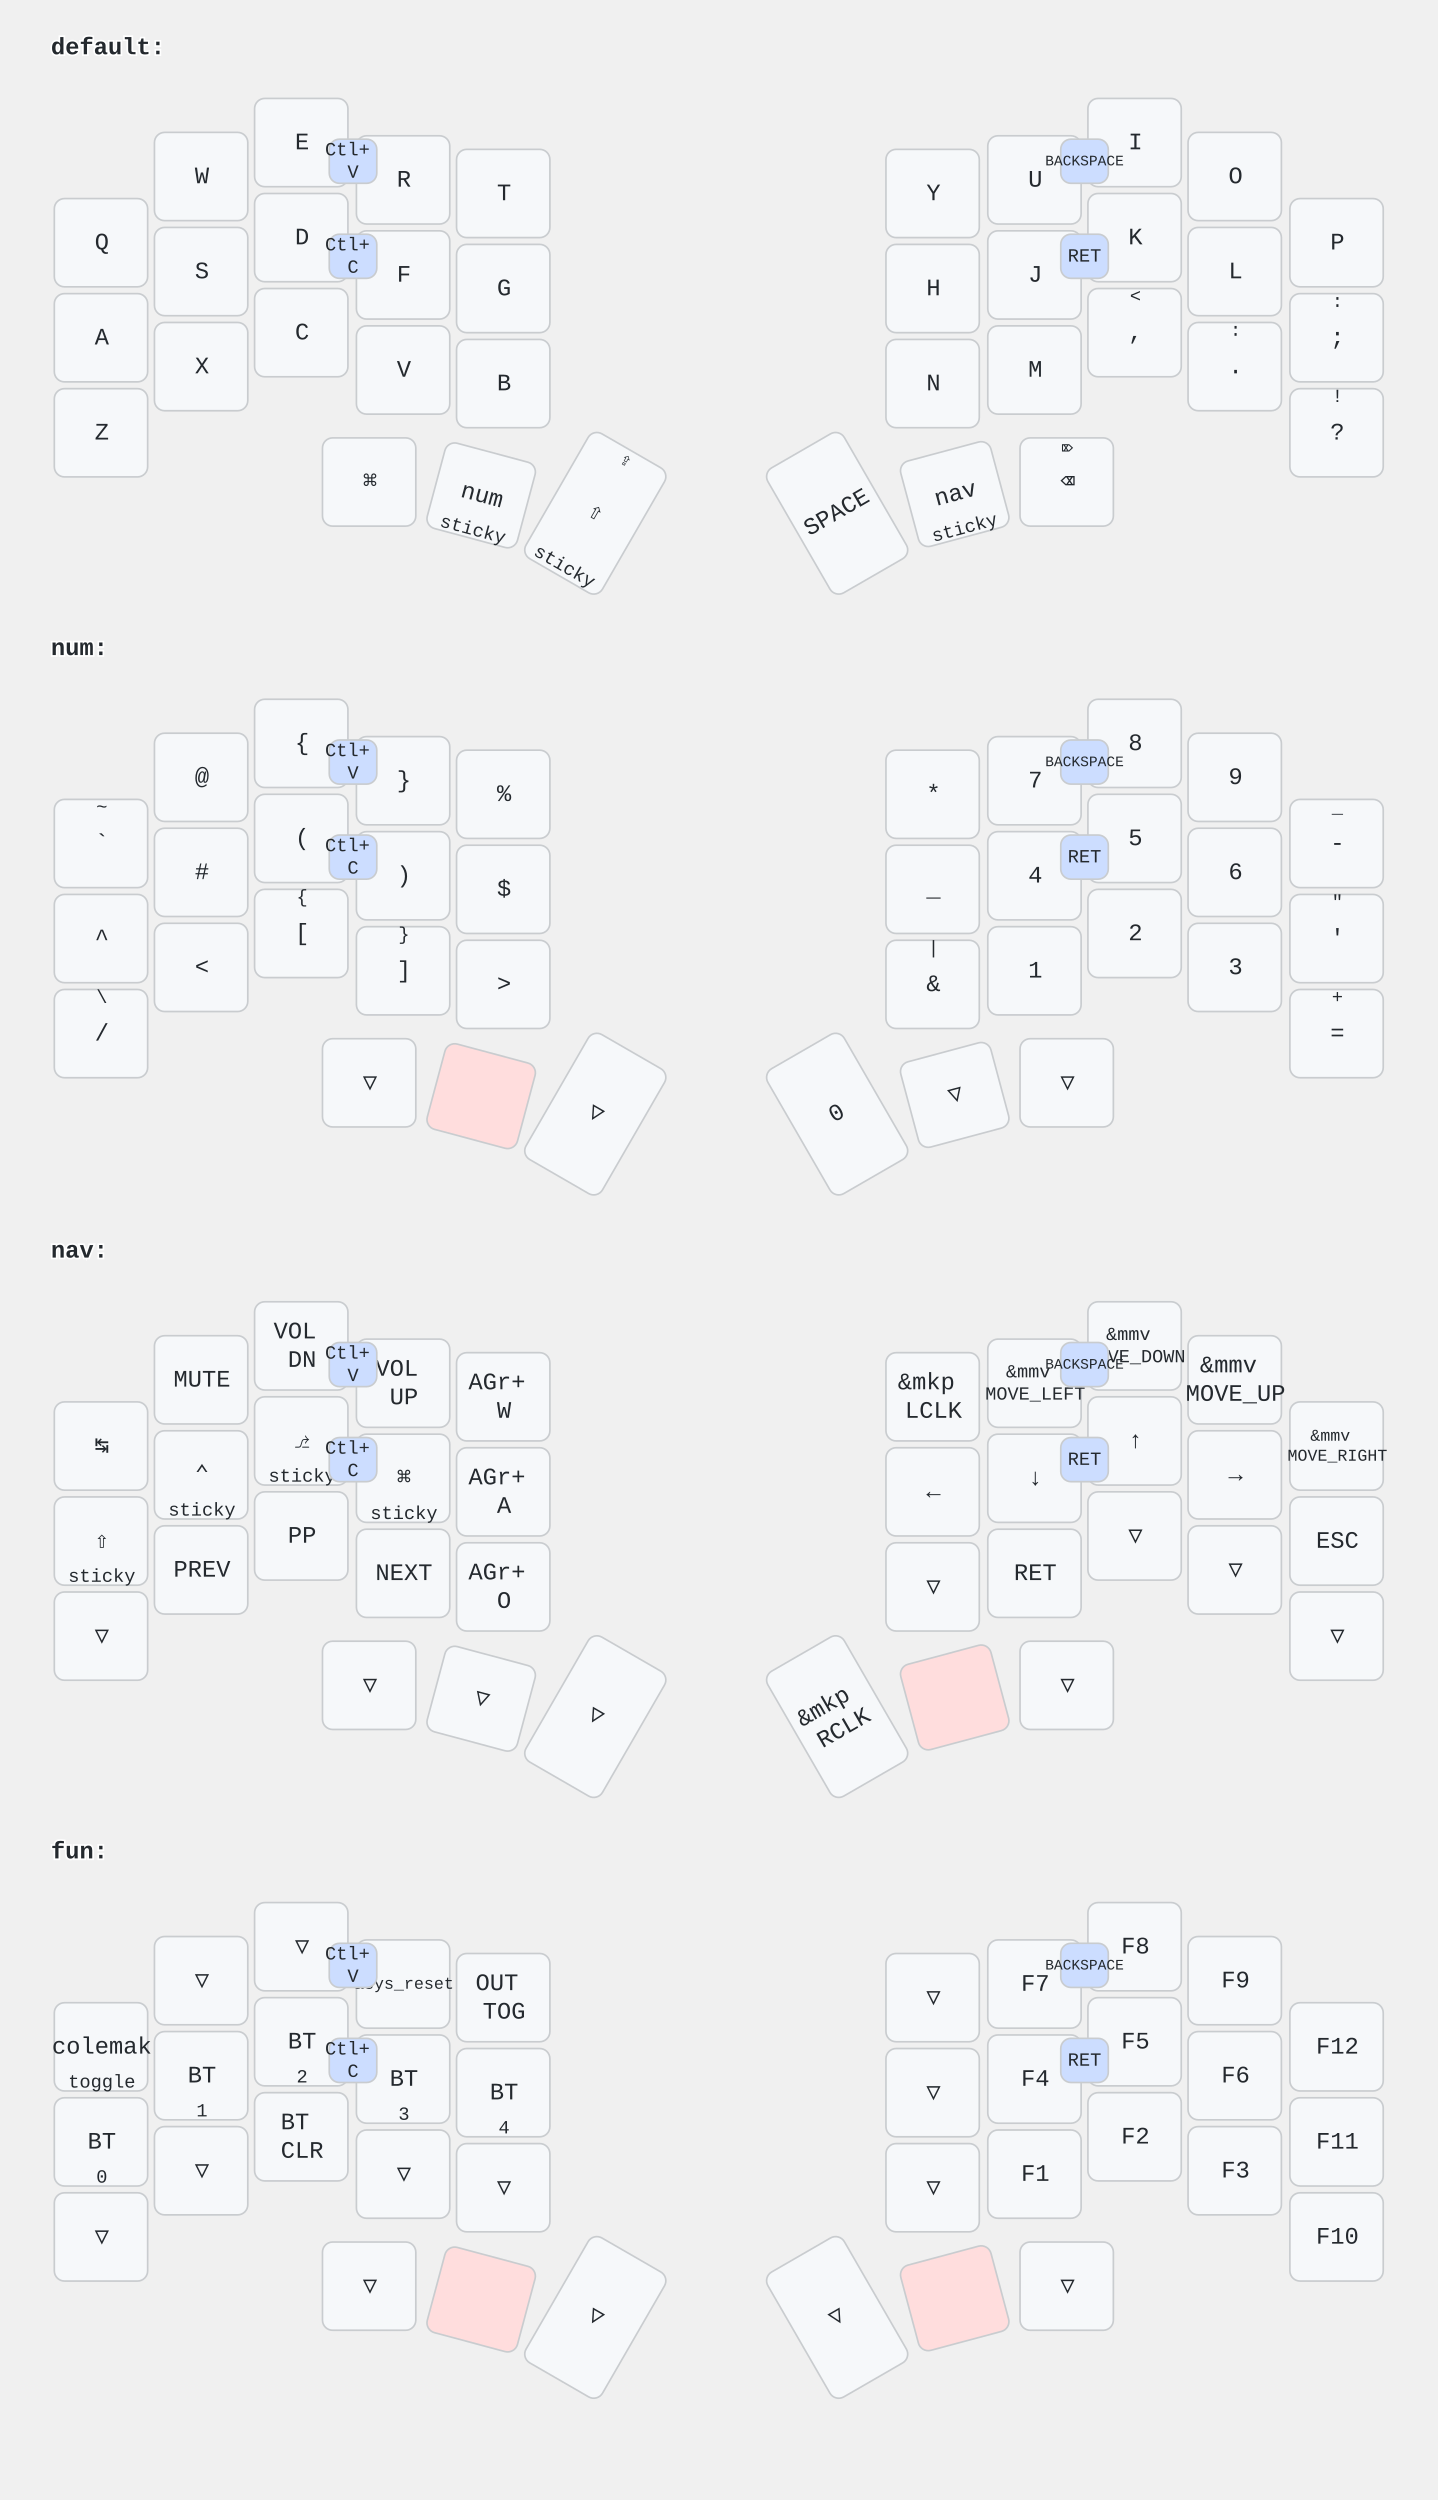
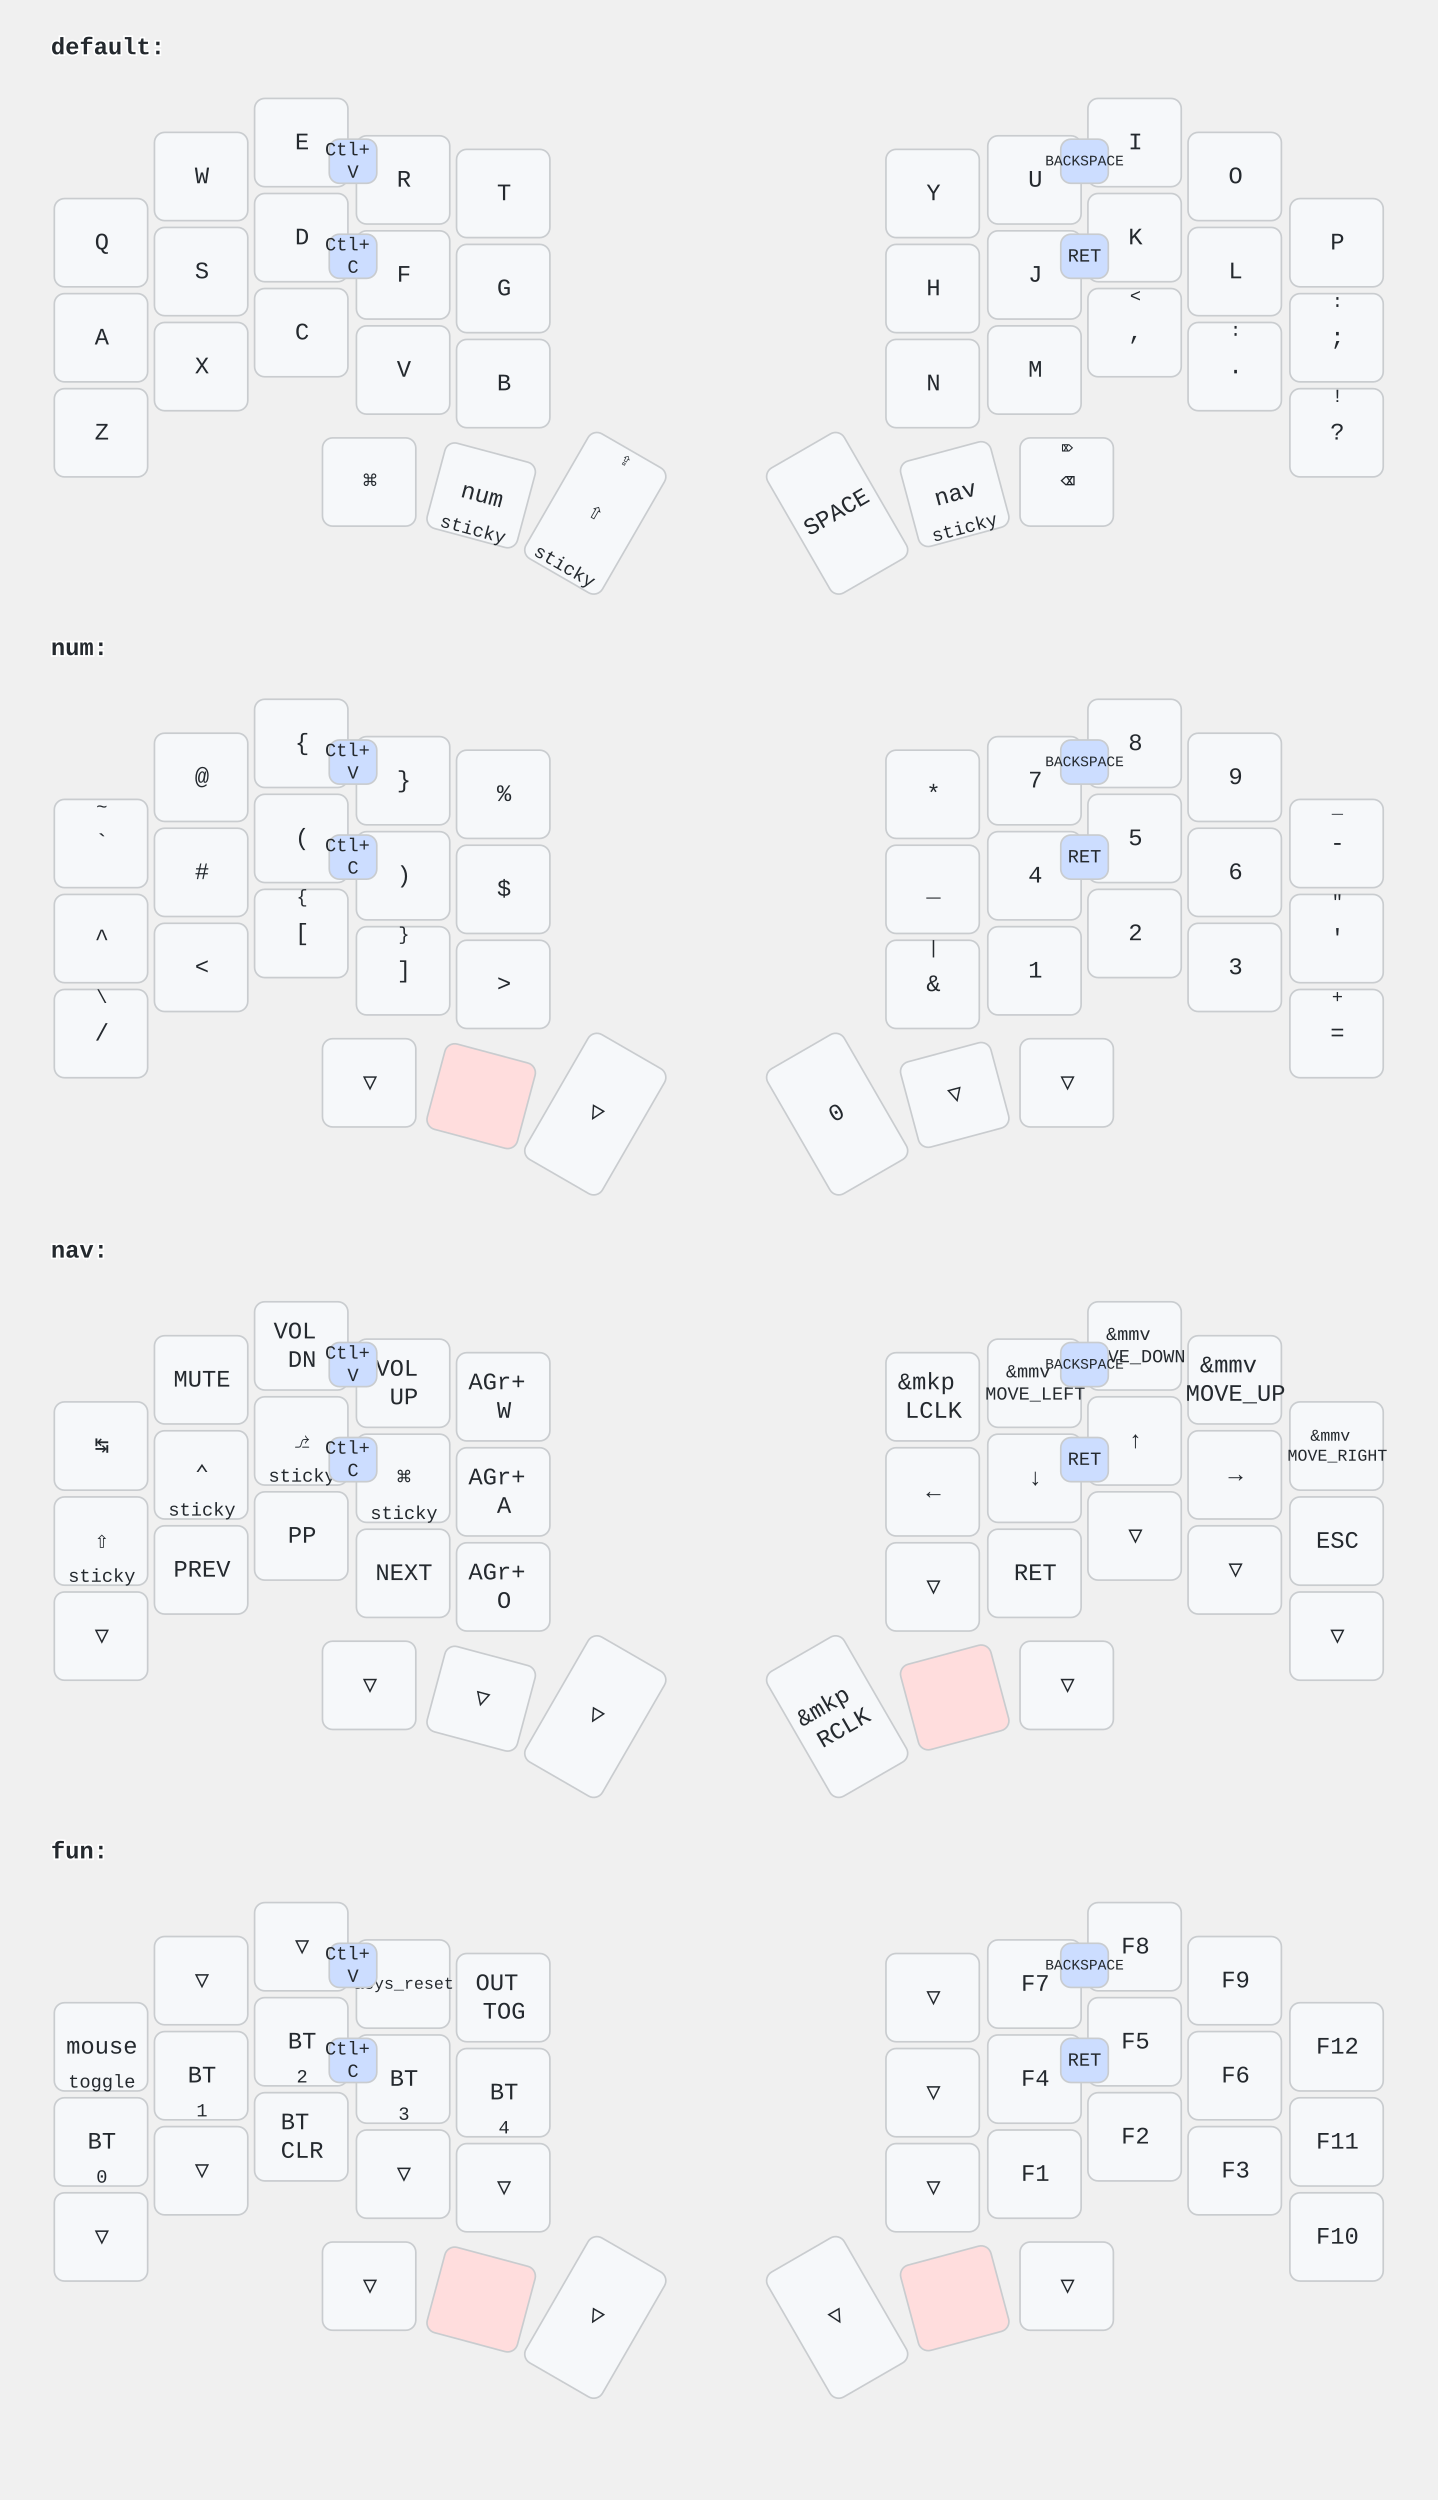
<svg xmlns="http://www.w3.org/2000/svg" width="847" height="1473" viewBox="0 0 847 1473" class="keymap">
  <style>/* font and background color specifications */
svg {
    font-family: SFMono-Regular,Consolas,Liberation Mono,Menlo,monospace;
    font-size: 14px;
    font-kerning: normal;
    text-rendering: optimizeLegibility;
    fill: #24292e;
}

/* default key styling */
rect {
    fill: #f6f8fa;
    stroke: #c9cccf;
    stroke-width: 1;
}

/* color accent for combo boxes */
rect.combo {
    fill: #cdf;
}

/* color accent for held keys */
rect.held, rect.combo.held {
    fill: #fdd;
}

/* color accent for ghost (optional) keys */
rect.ghost, rect.combo.ghost {
    fill: #ddd;
}

text {
    text-anchor: middle;
    dominant-baseline: middle;
}

/* styling for layer labels */
text.label {
    font-weight: bold;
    text-anchor: start;
    stroke: white;
    stroke-width: 2;
    paint-order: stroke;
}

/* styling for combo tap, and key hold/shifted label text */
text.combo, text.hold, text.shifted {
    font-size: 11px;
}

text.hold {
    text-anchor: middle;
    dominant-baseline: auto;
}

text.shifted {
    text-anchor: middle;
    dominant-baseline: hanging;
}

/* styling for hold/shifted label text in combo box */
text.combo.hold, text.combo.shifted {
    font-size: 8px;
}

/* styling for combo dendrons */
path {
    stroke-width: 1;
    stroke: gray;
    fill: none;
}
</style>
  <g transform="translate(30, 0)" class="layer-default">
    <text x="0" y="28" class="label" id="default">default:</text>
    <g transform="translate(0, 56)">
      <g transform="translate(30, 87)" class="key keypos-0">
        <rect rx="6" ry="6" x="-28" y="-26" width="55" height="52" class="key" />
        <text x="0" y="0" class="key tap">Q</text>
      </g>
      <g transform="translate(89, 48)" class="key keypos-1">
        <rect rx="6" ry="6" x="-28" y="-26" width="55" height="52" class="key" />
        <text x="0" y="0" class="key tap">W</text>
      </g>
      <g transform="translate(148, 28)" class="key keypos-2">
        <rect rx="6" ry="6" x="-28" y="-26" width="55" height="52" class="key" />
        <text x="0" y="0" class="key tap">E</text>
      </g>
      <g transform="translate(208, 50)" class="key keypos-3">
        <rect rx="6" ry="6" x="-28" y="-26" width="55" height="52" class="key" />
        <text x="0" y="0" class="key tap">R</text>
      </g>
      <g transform="translate(267, 58)" class="key keypos-4">
        <rect rx="6" ry="6" x="-28" y="-26" width="55" height="52" class="key" />
        <text x="0" y="0" class="key tap">T</text>
      </g>
      <g transform="translate(520, 58)" class="key keypos-5">
        <rect rx="6" ry="6" x="-28" y="-26" width="55" height="52" class="key" />
        <text x="0" y="0" class="key tap">Y</text>
      </g>
      <g transform="translate(580, 50)" class="key keypos-6">
        <rect rx="6" ry="6" x="-28" y="-26" width="55" height="52" class="key" />
        <text x="0" y="0" class="key tap">U</text>
      </g>
      <g transform="translate(639, 28)" class="key keypos-7">
        <rect rx="6" ry="6" x="-28" y="-26" width="55" height="52" class="key" />
        <text x="0" y="0" class="key tap">I</text>
      </g>
      <g transform="translate(698, 48)" class="key keypos-8">
        <rect rx="6" ry="6" x="-28" y="-26" width="55" height="52" class="key" />
        <text x="0" y="0" class="key tap">O</text>
      </g>
      <g transform="translate(758, 87)" class="key keypos-9">
        <rect rx="6" ry="6" x="-28" y="-26" width="55" height="52" class="key" />
        <text x="0" y="0" class="key tap">P</text>
      </g>
      <g transform="translate(30, 143)" class="key keypos-10">
        <rect rx="6" ry="6" x="-28" y="-26" width="55" height="52" class="key" />
        <text x="0" y="0" class="key tap">A</text>
      </g>
      <g transform="translate(89, 104)" class="key keypos-11">
        <rect rx="6" ry="6" x="-28" y="-26" width="55" height="52" class="key" />
        <text x="0" y="0" class="key tap">S</text>
      </g>
      <g transform="translate(148, 84)" class="key keypos-12">
        <rect rx="6" ry="6" x="-28" y="-26" width="55" height="52" class="key" />
        <text x="0" y="0" class="key tap">D</text>
      </g>
      <g transform="translate(208, 106)" class="key keypos-13">
        <rect rx="6" ry="6" x="-28" y="-26" width="55" height="52" class="key" />
        <text x="0" y="0" class="key tap">F</text>
      </g>
      <g transform="translate(267, 114)" class="key keypos-14">
        <rect rx="6" ry="6" x="-28" y="-26" width="55" height="52" class="key" />
        <text x="0" y="0" class="key tap">G</text>
      </g>
      <g transform="translate(520, 114)" class="key keypos-15">
        <rect rx="6" ry="6" x="-28" y="-26" width="55" height="52" class="key" />
        <text x="0" y="0" class="key tap">H</text>
      </g>
      <g transform="translate(580, 106)" class="key keypos-16">
        <rect rx="6" ry="6" x="-28" y="-26" width="55" height="52" class="key" />
        <text x="0" y="0" class="key tap">J</text>
      </g>
      <g transform="translate(639, 84)" class="key keypos-17">
        <rect rx="6" ry="6" x="-28" y="-26" width="55" height="52" class="key" />
        <text x="0" y="0" class="key tap">K</text>
      </g>
      <g transform="translate(698, 104)" class="key keypos-18">
        <rect rx="6" ry="6" x="-28" y="-26" width="55" height="52" class="key" />
        <text x="0" y="0" class="key tap">L</text>
      </g>
      <g transform="translate(758, 143)" class="key keypos-19">
        <rect rx="6" ry="6" x="-28" y="-26" width="55" height="52" class="key" />
        <text x="0" y="0" class="key tap">;</text>
        <text x="0" y="-24" class="key shifted">:</text>
      </g>
      <g transform="translate(30, 199)" class="key keypos-20">
        <rect rx="6" ry="6" x="-28" y="-26" width="55" height="52" class="key" />
        <text x="0" y="0" class="key tap">Z</text>
      </g>
      <g transform="translate(89, 160)" class="key keypos-21">
        <rect rx="6" ry="6" x="-28" y="-26" width="55" height="52" class="key" />
        <text x="0" y="0" class="key tap">X</text>
      </g>
      <g transform="translate(148, 140)" class="key keypos-22">
        <rect rx="6" ry="6" x="-28" y="-26" width="55" height="52" class="key" />
        <text x="0" y="0" class="key tap">C</text>
      </g>
      <g transform="translate(208, 162)" class="key keypos-23">
        <rect rx="6" ry="6" x="-28" y="-26" width="55" height="52" class="key" />
        <text x="0" y="0" class="key tap">V</text>
      </g>
      <g transform="translate(267, 170)" class="key keypos-24">
        <rect rx="6" ry="6" x="-28" y="-26" width="55" height="52" class="key" />
        <text x="0" y="0" class="key tap">B</text>
      </g>
      <g transform="translate(520, 170)" class="key keypos-25">
        <rect rx="6" ry="6" x="-28" y="-26" width="55" height="52" class="key" />
        <text x="0" y="0" class="key tap">N</text>
      </g>
      <g transform="translate(580, 162)" class="key keypos-26">
        <rect rx="6" ry="6" x="-28" y="-26" width="55" height="52" class="key" />
        <text x="0" y="0" class="key tap">M</text>
      </g>
      <g transform="translate(639, 140)" class="key keypos-27">
        <rect rx="6" ry="6" x="-28" y="-26" width="55" height="52" class="key" />
        <text x="0" y="0" class="key tap">,</text>
        <text x="0" y="-24" class="key shifted">&lt;</text>
      </g>
      <g transform="translate(698, 160)" class="key keypos-28">
        <rect rx="6" ry="6" x="-28" y="-26" width="55" height="52" class="key" />
        <text x="0" y="0" class="key tap">.</text>
        <text x="0" y="-24" class="key shifted">:</text>
      </g>
      <g transform="translate(758, 199)" class="key keypos-29">
        <rect rx="6" ry="6" x="-28" y="-26" width="55" height="52" class="key" />
        <text x="0" y="0" class="key tap">?</text>
        <text x="0" y="-24" class="key shifted">!</text>
      </g>
      <g transform="translate(188, 228)" class="key keypos-30">
        <rect rx="6" ry="6" x="-28" y="-26" width="55" height="52" class="key" />
        <text x="0" y="0" class="key tap">⌘</text>
      </g>
      <g transform="translate(254, 236) rotate(15.0)" class="key keypos-31">
        <rect rx="6" ry="6" x="-28" y="-26" width="55" height="52" class="key" />
        <a href="#num">
          <text x="0" y="0" class="key tap layer-activator">num</text>
        </a>
        <text x="0" y="24" class="key hold">sticky</text>
      </g>
      <g transform="translate(321, 246) rotate(30.0)" class="key keypos-32">
        <rect rx="6" ry="6" x="-26" y="-42" width="52" height="85" class="key" />
        <text x="0" y="0" class="key tap">⇧</text>
        <text x="0" y="40" class="key hold">sticky</text>
        <text x="0" y="-40" class="key shifted">⇪</text>
      </g>
      <g transform="translate(463, 246) rotate(-30.0)" class="key keypos-33">
        <rect rx="6" ry="6" x="-26" y="-42" width="52" height="85" class="key" />
        <text x="0" y="0" class="key tap">SPACE</text>
      </g>
      <g transform="translate(533, 235) rotate(-15.0)" class="key keypos-34">
        <rect rx="6" ry="6" x="-28" y="-26" width="55" height="52" class="key" />
        <a href="#nav">
          <text x="0" y="0" class="key tap layer-activator">nav</text>
        </a>
        <text x="0" y="24" class="key hold">sticky</text>
      </g>
      <g transform="translate(599, 228)" class="key keypos-35">
        <rect rx="6" ry="6" x="-28" y="-26" width="55" height="52" class="key" />
        <text x="0" y="0" class="key tap">⌫</text>
        <text x="0" y="-24" class="key shifted">⌦</text>
      </g>
      <g class="combo combopos-0">
        <rect rx="6" ry="6" x="595" y="82" width="28" height="26" class="combo" />
        <text x="609" y="95" class="combo tap">RET</text>
      </g>
      <g class="combo combopos-1">
        <rect rx="6" ry="6" x="595" y="26" width="28" height="26" class="combo" />
        <text x="609" y="39" class="combo tap">
          <tspan style="font-size: 78%">BACKSPACE</tspan>
        </text>
      </g>
      <g class="combo combopos-2">
        <rect rx="6" ry="6" x="164" y="82" width="28" height="26" class="combo" />
        <text x="178" y="95" class="combo tap">
          <tspan x="178" dy="-0.6em">Ctl+</tspan>
          <tspan x="178" dy="1.2em">C</tspan>
        </text>
      </g>
      <g class="combo combopos-3">
        <rect rx="6" ry="6" x="164" y="26" width="28" height="26" class="combo" />
        <text x="178" y="39" class="combo tap">
          <tspan x="178" dy="-0.6em">Ctl+</tspan>
          <tspan x="178" dy="1.2em">V</tspan>
        </text>
      </g>
    </g>
  </g>
  <g transform="translate(30, 354)" class="layer-num">
    <text x="0" y="28" class="label" id="num">num:</text>
    <g transform="translate(0, 56)">
      <g transform="translate(30, 87)" class="key keypos-0">
        <rect rx="6" ry="6" x="-28" y="-26" width="55" height="52" class="key" />
        <text x="0" y="0" class="key tap">`</text>
        <text x="0" y="-24" class="key shifted">~</text>
      </g>
      <g transform="translate(89, 48)" class="key keypos-1">
        <rect rx="6" ry="6" x="-28" y="-26" width="55" height="52" class="key" />
        <text x="0" y="0" class="key tap">@</text>
      </g>
      <g transform="translate(148, 28)" class="key keypos-2">
        <rect rx="6" ry="6" x="-28" y="-26" width="55" height="52" class="key" />
        <text x="0" y="0" class="key tap">{</text>
      </g>
      <g transform="translate(208, 50)" class="key keypos-3">
        <rect rx="6" ry="6" x="-28" y="-26" width="55" height="52" class="key" />
        <text x="0" y="0" class="key tap">}</text>
      </g>
      <g transform="translate(267, 58)" class="key keypos-4">
        <rect rx="6" ry="6" x="-28" y="-26" width="55" height="52" class="key" />
        <text x="0" y="0" class="key tap">%</text>
      </g>
      <g transform="translate(520, 58)" class="key keypos-5">
        <rect rx="6" ry="6" x="-28" y="-26" width="55" height="52" class="key" />
        <text x="0" y="0" class="key tap">*</text>
      </g>
      <g transform="translate(580, 50)" class="key keypos-6">
        <rect rx="6" ry="6" x="-28" y="-26" width="55" height="52" class="key" />
        <text x="0" y="0" class="key tap">7</text>
      </g>
      <g transform="translate(639, 28)" class="key keypos-7">
        <rect rx="6" ry="6" x="-28" y="-26" width="55" height="52" class="key" />
        <text x="0" y="0" class="key tap">8</text>
      </g>
      <g transform="translate(698, 48)" class="key keypos-8">
        <rect rx="6" ry="6" x="-28" y="-26" width="55" height="52" class="key" />
        <text x="0" y="0" class="key tap">9</text>
      </g>
      <g transform="translate(758, 87)" class="key keypos-9">
        <rect rx="6" ry="6" x="-28" y="-26" width="55" height="52" class="key" />
        <text x="0" y="0" class="key tap">-</text>
        <text x="0" y="-24" class="key shifted">_</text>
      </g>
      <g transform="translate(30, 143)" class="key keypos-10">
        <rect rx="6" ry="6" x="-28" y="-26" width="55" height="52" class="key" />
        <text x="0" y="0" class="key tap">^</text>
      </g>
      <g transform="translate(89, 104)" class="key keypos-11">
        <rect rx="6" ry="6" x="-28" y="-26" width="55" height="52" class="key" />
        <text x="0" y="0" class="key tap">#</text>
      </g>
      <g transform="translate(148, 84)" class="key keypos-12">
        <rect rx="6" ry="6" x="-28" y="-26" width="55" height="52" class="key" />
        <text x="0" y="0" class="key tap">(</text>
      </g>
      <g transform="translate(208, 106)" class="key keypos-13">
        <rect rx="6" ry="6" x="-28" y="-26" width="55" height="52" class="key" />
        <text x="0" y="0" class="key tap">)</text>
      </g>
      <g transform="translate(267, 114)" class="key keypos-14">
        <rect rx="6" ry="6" x="-28" y="-26" width="55" height="52" class="key" />
        <text x="0" y="0" class="key tap">$</text>
      </g>
      <g transform="translate(520, 114)" class="key keypos-15">
        <rect rx="6" ry="6" x="-28" y="-26" width="55" height="52" class="key" />
        <text x="0" y="0" class="key tap">_</text>
      </g>
      <g transform="translate(580, 106)" class="key keypos-16">
        <rect rx="6" ry="6" x="-28" y="-26" width="55" height="52" class="key" />
        <text x="0" y="0" class="key tap">4</text>
      </g>
      <g transform="translate(639, 84)" class="key keypos-17">
        <rect rx="6" ry="6" x="-28" y="-26" width="55" height="52" class="key" />
        <text x="0" y="0" class="key tap">5</text>
      </g>
      <g transform="translate(698, 104)" class="key keypos-18">
        <rect rx="6" ry="6" x="-28" y="-26" width="55" height="52" class="key" />
        <text x="0" y="0" class="key tap">6</text>
      </g>
      <g transform="translate(758, 143)" class="key keypos-19">
        <rect rx="6" ry="6" x="-28" y="-26" width="55" height="52" class="key" />
        <text x="0" y="0" class="key tap">'</text>
        <text x="0" y="-24" class="key shifted">"</text>
      </g>
      <g transform="translate(30, 199)" class="key keypos-20">
        <rect rx="6" ry="6" x="-28" y="-26" width="55" height="52" class="key" />
        <text x="0" y="0" class="key tap">/</text>
        <text x="0" y="-24" class="key shifted">\</text>
      </g>
      <g transform="translate(89, 160)" class="key keypos-21">
        <rect rx="6" ry="6" x="-28" y="-26" width="55" height="52" class="key" />
        <text x="0" y="0" class="key tap">&lt;</text>
      </g>
      <g transform="translate(148, 140)" class="key keypos-22">
        <rect rx="6" ry="6" x="-28" y="-26" width="55" height="52" class="key" />
        <text x="0" y="0" class="key tap">[</text>
        <text x="0" y="-24" class="key shifted">{</text>
      </g>
      <g transform="translate(208, 162)" class="key keypos-23">
        <rect rx="6" ry="6" x="-28" y="-26" width="55" height="52" class="key" />
        <text x="0" y="0" class="key tap">]</text>
        <text x="0" y="-24" class="key shifted">}</text>
      </g>
      <g transform="translate(267, 170)" class="key keypos-24">
        <rect rx="6" ry="6" x="-28" y="-26" width="55" height="52" class="key" />
        <text x="0" y="0" class="key tap">&gt;</text>
      </g>
      <g transform="translate(520, 170)" class="key keypos-25">
        <rect rx="6" ry="6" x="-28" y="-26" width="55" height="52" class="key" />
        <text x="0" y="0" class="key tap">&amp;</text>
        <text x="0" y="-24" class="key shifted">|</text>
      </g>
      <g transform="translate(580, 162)" class="key keypos-26">
        <rect rx="6" ry="6" x="-28" y="-26" width="55" height="52" class="key" />
        <text x="0" y="0" class="key tap">1</text>
      </g>
      <g transform="translate(639, 140)" class="key keypos-27">
        <rect rx="6" ry="6" x="-28" y="-26" width="55" height="52" class="key" />
        <text x="0" y="0" class="key tap">2</text>
      </g>
      <g transform="translate(698, 160)" class="key keypos-28">
        <rect rx="6" ry="6" x="-28" y="-26" width="55" height="52" class="key" />
        <text x="0" y="0" class="key tap">3</text>
      </g>
      <g transform="translate(758, 199)" class="key keypos-29">
        <rect rx="6" ry="6" x="-28" y="-26" width="55" height="52" class="key" />
        <text x="0" y="0" class="key tap">=</text>
        <text x="0" y="-24" class="key shifted">+</text>
      </g>
      <g transform="translate(188, 228)" class="key trans keypos-30">
        <rect rx="6" ry="6" x="-28" y="-26" width="55" height="52" class="key trans" />
        <text x="0" y="0" class="key trans tap">▽</text>
      </g>
      <g transform="translate(254, 236) rotate(15.0)" class="key held keypos-31">
        <rect rx="6" ry="6" x="-28" y="-26" width="55" height="52" class="key held" />
      </g>
      <g transform="translate(321, 246) rotate(30.0)" class="key trans keypos-32">
        <rect rx="6" ry="6" x="-26" y="-42" width="52" height="85" class="key trans" />
        <text x="0" y="0" class="key trans tap">▽</text>
      </g>
      <g transform="translate(463, 246) rotate(-30.0)" class="key keypos-33">
        <rect rx="6" ry="6" x="-26" y="-42" width="52" height="85" class="key" />
        <text x="0" y="0" class="key tap">0</text>
      </g>
      <g transform="translate(533, 235) rotate(-15.0)" class="key trans keypos-34">
        <rect rx="6" ry="6" x="-28" y="-26" width="55" height="52" class="key trans" />
        <text x="0" y="0" class="key trans tap">▽</text>
      </g>
      <g transform="translate(599, 228)" class="key trans keypos-35">
        <rect rx="6" ry="6" x="-28" y="-26" width="55" height="52" class="key trans" />
        <text x="0" y="0" class="key trans tap">▽</text>
      </g>
      <g class="combo combopos-0">
        <rect rx="6" ry="6" x="595" y="82" width="28" height="26" class="combo" />
        <text x="609" y="95" class="combo tap">RET</text>
      </g>
      <g class="combo combopos-1">
        <rect rx="6" ry="6" x="595" y="26" width="28" height="26" class="combo" />
        <text x="609" y="39" class="combo tap">
          <tspan style="font-size: 78%">BACKSPACE</tspan>
        </text>
      </g>
      <g class="combo combopos-2">
        <rect rx="6" ry="6" x="164" y="82" width="28" height="26" class="combo" />
        <text x="178" y="95" class="combo tap">
          <tspan x="178" dy="-0.6em">Ctl+</tspan>
          <tspan x="178" dy="1.2em">C</tspan>
        </text>
      </g>
      <g class="combo combopos-3">
        <rect rx="6" ry="6" x="164" y="26" width="28" height="26" class="combo" />
        <text x="178" y="39" class="combo tap">
          <tspan x="178" dy="-0.6em">Ctl+</tspan>
          <tspan x="178" dy="1.2em">V</tspan>
        </text>
      </g>
    </g>
  </g>
  <g transform="translate(30, 709)" class="layer-nav">
    <text x="0" y="28" class="label" id="nav">nav:</text>
    <g transform="translate(0, 56)">
      <g transform="translate(30, 87)" class="key keypos-0">
        <rect rx="6" ry="6" x="-28" y="-26" width="55" height="52" class="key" />
        <text x="0" y="0" class="key tap">↹</text>
      </g>
      <g transform="translate(89, 48)" class="key keypos-1">
        <rect rx="6" ry="6" x="-28" y="-26" width="55" height="52" class="key" />
        <text x="0" y="0" class="key tap">MUTE</text>
      </g>
      <g transform="translate(148, 28)" class="key keypos-2">
        <rect rx="6" ry="6" x="-28" y="-26" width="55" height="52" class="key" />
        <text x="0" y="0" class="key tap">
          <tspan x="0" dy="-0.6em">VOL</tspan>
          <tspan x="0" dy="1.2em">DN</tspan>
        </text>
      </g>
      <g transform="translate(208, 50)" class="key keypos-3">
        <rect rx="6" ry="6" x="-28" y="-26" width="55" height="52" class="key" />
        <text x="0" y="0" class="key tap">
          <tspan x="0" dy="-0.6em">VOL</tspan>
          <tspan x="0" dy="1.2em">UP</tspan>
        </text>
      </g>
      <g transform="translate(267, 58)" class="key keypos-4">
        <rect rx="6" ry="6" x="-28" y="-26" width="55" height="52" class="key" />
        <text x="0" y="0" class="key tap">
          <tspan x="0" dy="-0.6em">AGr+</tspan>
          <tspan x="0" dy="1.2em">W</tspan>
        </text>
      </g>
      <g transform="translate(520, 58)" class="key keypos-5">
        <rect rx="6" ry="6" x="-28" y="-26" width="55" height="52" class="key" />
        <text x="0" y="0" class="key tap">
          <tspan x="0" dy="-0.6em">&amp;mkp</tspan>
          <tspan x="0" dy="1.2em">LCLK</tspan>
        </text>
      </g>
      <g transform="translate(580, 50)" class="key keypos-6">
        <rect rx="6" ry="6" x="-28" y="-26" width="55" height="52" class="key" />
        <text x="0" y="0" class="key tap">
          <tspan x="0" dy="-0.6em" style="font-size: 78%">&amp;mmv</tspan>
          <tspan x="0" dy="1.2em" style="font-size: 78%">MOVE_LEFT</tspan>
        </text>
      </g>
      <g transform="translate(639, 28)" class="key keypos-7">
        <rect rx="6" ry="6" x="-28" y="-26" width="55" height="52" class="key" />
        <text x="0" y="0" class="key tap">
          <tspan x="0" dy="-0.6em" style="font-size: 78%">&amp;mmv</tspan>
          <tspan x="0" dy="1.2em" style="font-size: 78%">MOVE_DOWN</tspan>
        </text>
      </g>
      <g transform="translate(698, 48)" class="key keypos-8">
        <rect rx="6" ry="6" x="-28" y="-26" width="55" height="52" class="key" />
        <text x="0" y="0" class="key tap">
          <tspan x="0" dy="-0.6em">&amp;mmv</tspan>
          <tspan x="0" dy="1.2em">MOVE_UP</tspan>
        </text>
      </g>
      <g transform="translate(758, 87)" class="key keypos-9">
        <rect rx="6" ry="6" x="-28" y="-26" width="55" height="52" class="key" />
        <text x="0" y="0" class="key tap">
          <tspan x="0" dy="-0.6em" style="font-size: 70%">&amp;mmv</tspan>
          <tspan x="0" dy="1.2em" style="font-size: 70%">MOVE_RIGHT</tspan>
        </text>
      </g>
      <g transform="translate(30, 143)" class="key keypos-10">
        <rect rx="6" ry="6" x="-28" y="-26" width="55" height="52" class="key" />
        <text x="0" y="0" class="key tap">⇧</text>
        <text x="0" y="24" class="key hold">sticky</text>
      </g>
      <g transform="translate(89, 104)" class="key keypos-11">
        <rect rx="6" ry="6" x="-28" y="-26" width="55" height="52" class="key" />
        <text x="0" y="0" class="key tap">⌃</text>
        <text x="0" y="24" class="key hold">sticky</text>
      </g>
      <g transform="translate(148, 84)" class="key keypos-12">
        <rect rx="6" ry="6" x="-28" y="-26" width="55" height="52" class="key" />
        <text x="0" y="0" class="key tap">⎇</text>
        <text x="0" y="24" class="key hold">sticky</text>
      </g>
      <g transform="translate(208, 106)" class="key keypos-13">
        <rect rx="6" ry="6" x="-28" y="-26" width="55" height="52" class="key" />
        <text x="0" y="0" class="key tap">⌘</text>
        <text x="0" y="24" class="key hold">sticky</text>
      </g>
      <g transform="translate(267, 114)" class="key keypos-14">
        <rect rx="6" ry="6" x="-28" y="-26" width="55" height="52" class="key" />
        <text x="0" y="0" class="key tap">
          <tspan x="0" dy="-0.6em">AGr+</tspan>
          <tspan x="0" dy="1.2em">A</tspan>
        </text>
      </g>
      <g transform="translate(520, 114)" class="key keypos-15">
        <rect rx="6" ry="6" x="-28" y="-26" width="55" height="52" class="key" />
        <text x="0" y="0" class="key tap">←</text>
      </g>
      <g transform="translate(580, 106)" class="key keypos-16">
        <rect rx="6" ry="6" x="-28" y="-26" width="55" height="52" class="key" />
        <text x="0" y="0" class="key tap">↓</text>
      </g>
      <g transform="translate(639, 84)" class="key keypos-17">
        <rect rx="6" ry="6" x="-28" y="-26" width="55" height="52" class="key" />
        <text x="0" y="0" class="key tap">↑</text>
      </g>
      <g transform="translate(698, 104)" class="key keypos-18">
        <rect rx="6" ry="6" x="-28" y="-26" width="55" height="52" class="key" />
        <text x="0" y="0" class="key tap">→</text>
      </g>
      <g transform="translate(758, 143)" class="key keypos-19">
        <rect rx="6" ry="6" x="-28" y="-26" width="55" height="52" class="key" />
        <text x="0" y="0" class="key tap">ESC</text>
      </g>
      <g transform="translate(30, 199)" class="key trans keypos-20">
        <rect rx="6" ry="6" x="-28" y="-26" width="55" height="52" class="key trans" />
        <text x="0" y="0" class="key trans tap">▽</text>
      </g>
      <g transform="translate(89, 160)" class="key keypos-21">
        <rect rx="6" ry="6" x="-28" y="-26" width="55" height="52" class="key" />
        <text x="0" y="0" class="key tap">PREV</text>
      </g>
      <g transform="translate(148, 140)" class="key keypos-22">
        <rect rx="6" ry="6" x="-28" y="-26" width="55" height="52" class="key" />
        <text x="0" y="0" class="key tap">PP</text>
      </g>
      <g transform="translate(208, 162)" class="key keypos-23">
        <rect rx="6" ry="6" x="-28" y="-26" width="55" height="52" class="key" />
        <text x="0" y="0" class="key tap">NEXT</text>
      </g>
      <g transform="translate(267, 170)" class="key keypos-24">
        <rect rx="6" ry="6" x="-28" y="-26" width="55" height="52" class="key" />
        <text x="0" y="0" class="key tap">
          <tspan x="0" dy="-0.6em">AGr+</tspan>
          <tspan x="0" dy="1.2em">O</tspan>
        </text>
      </g>
      <g transform="translate(520, 170)" class="key trans keypos-25">
        <rect rx="6" ry="6" x="-28" y="-26" width="55" height="52" class="key trans" />
        <text x="0" y="0" class="key trans tap">▽</text>
      </g>
      <g transform="translate(580, 162)" class="key keypos-26">
        <rect rx="6" ry="6" x="-28" y="-26" width="55" height="52" class="key" />
        <text x="0" y="0" class="key tap">RET</text>
      </g>
      <g transform="translate(639, 140)" class="key trans keypos-27">
        <rect rx="6" ry="6" x="-28" y="-26" width="55" height="52" class="key trans" />
        <text x="0" y="0" class="key trans tap">▽</text>
      </g>
      <g transform="translate(698, 160)" class="key trans keypos-28">
        <rect rx="6" ry="6" x="-28" y="-26" width="55" height="52" class="key trans" />
        <text x="0" y="0" class="key trans tap">▽</text>
      </g>
      <g transform="translate(758, 199)" class="key trans keypos-29">
        <rect rx="6" ry="6" x="-28" y="-26" width="55" height="52" class="key trans" />
        <text x="0" y="0" class="key trans tap">▽</text>
      </g>
      <g transform="translate(188, 228)" class="key trans keypos-30">
        <rect rx="6" ry="6" x="-28" y="-26" width="55" height="52" class="key trans" />
        <text x="0" y="0" class="key trans tap">▽</text>
      </g>
      <g transform="translate(254, 236) rotate(15.0)" class="key trans keypos-31">
        <rect rx="6" ry="6" x="-28" y="-26" width="55" height="52" class="key trans" />
        <text x="0" y="0" class="key trans tap">▽</text>
      </g>
      <g transform="translate(321, 246) rotate(30.0)" class="key trans keypos-32">
        <rect rx="6" ry="6" x="-26" y="-42" width="52" height="85" class="key trans" />
        <text x="0" y="0" class="key trans tap">▽</text>
      </g>
      <g transform="translate(463, 246) rotate(-30.0)" class="key keypos-33">
        <rect rx="6" ry="6" x="-26" y="-42" width="52" height="85" class="key" />
        <text x="0" y="0" class="key tap">
          <tspan x="0" dy="-0.6em">&amp;mkp</tspan>
          <tspan x="0" dy="1.2em">RCLK</tspan>
        </text>
      </g>
      <g transform="translate(533, 235) rotate(-15.0)" class="key held keypos-34">
        <rect rx="6" ry="6" x="-28" y="-26" width="55" height="52" class="key held" />
      </g>
      <g transform="translate(599, 228)" class="key trans keypos-35">
        <rect rx="6" ry="6" x="-28" y="-26" width="55" height="52" class="key trans" />
        <text x="0" y="0" class="key trans tap">▽</text>
      </g>
      <g class="combo combopos-0">
        <rect rx="6" ry="6" x="595" y="82" width="28" height="26" class="combo" />
        <text x="609" y="95" class="combo tap">RET</text>
      </g>
      <g class="combo combopos-1">
        <rect rx="6" ry="6" x="595" y="26" width="28" height="26" class="combo" />
        <text x="609" y="39" class="combo tap">
          <tspan style="font-size: 78%">BACKSPACE</tspan>
        </text>
      </g>
      <g class="combo combopos-2">
        <rect rx="6" ry="6" x="164" y="82" width="28" height="26" class="combo" />
        <text x="178" y="95" class="combo tap">
          <tspan x="178" dy="-0.6em">Ctl+</tspan>
          <tspan x="178" dy="1.2em">C</tspan>
        </text>
      </g>
      <g class="combo combopos-3">
        <rect rx="6" ry="6" x="164" y="26" width="28" height="26" class="combo" />
        <text x="178" y="39" class="combo tap">
          <tspan x="178" dy="-0.6em">Ctl+</tspan>
          <tspan x="178" dy="1.2em">V</tspan>
        </text>
      </g>
    </g>
  </g>
  <g transform="translate(30, 1063)" class="layer-fun">
    <text x="0" y="28" class="label" id="fun">fun:</text>
    <g transform="translate(0, 56)">
      <g transform="translate(30, 87)" class="key keypos-0">
        <rect rx="6" ry="6" x="-28" y="-26" width="55" height="52" class="key" />
-         <text x="0" y="0" class="key tap">colemak</text>
+         <text x="0" y="0" class="key tap">mouse</text>
        <text x="0" y="24" class="key hold">toggle</text>
      </g>
      <g transform="translate(89, 48)" class="key trans keypos-1">
        <rect rx="6" ry="6" x="-28" y="-26" width="55" height="52" class="key trans" />
        <text x="0" y="0" class="key trans tap">▽</text>
      </g>
      <g transform="translate(148, 28)" class="key trans keypos-2">
        <rect rx="6" ry="6" x="-28" y="-26" width="55" height="52" class="key trans" />
        <text x="0" y="0" class="key trans tap">▽</text>
      </g>
      <g transform="translate(208, 50)" class="key keypos-3">
        <rect rx="6" ry="6" x="-28" y="-26" width="55" height="52" class="key" />
        <text x="0" y="0" class="key tap">
          <tspan style="font-size: 70%">&amp;sys_reset</tspan>
        </text>
      </g>
      <g transform="translate(267, 58)" class="key keypos-4">
        <rect rx="6" ry="6" x="-28" y="-26" width="55" height="52" class="key" />
        <text x="0" y="0" class="key tap">
          <tspan x="0" dy="-0.6em">OUT</tspan>
          <tspan x="0" dy="1.2em">TOG</tspan>
        </text>
      </g>
      <g transform="translate(520, 58)" class="key trans keypos-5">
        <rect rx="6" ry="6" x="-28" y="-26" width="55" height="52" class="key trans" />
        <text x="0" y="0" class="key trans tap">▽</text>
      </g>
      <g transform="translate(580, 50)" class="key keypos-6">
        <rect rx="6" ry="6" x="-28" y="-26" width="55" height="52" class="key" />
        <text x="0" y="0" class="key tap">F7</text>
      </g>
      <g transform="translate(639, 28)" class="key keypos-7">
        <rect rx="6" ry="6" x="-28" y="-26" width="55" height="52" class="key" />
        <text x="0" y="0" class="key tap">F8</text>
      </g>
      <g transform="translate(698, 48)" class="key keypos-8">
        <rect rx="6" ry="6" x="-28" y="-26" width="55" height="52" class="key" />
        <text x="0" y="0" class="key tap">F9</text>
      </g>
      <g transform="translate(758, 87)" class="key keypos-9">
        <rect rx="6" ry="6" x="-28" y="-26" width="55" height="52" class="key" />
        <text x="0" y="0" class="key tap">F12</text>
      </g>
      <g transform="translate(30, 143)" class="key keypos-10">
        <rect rx="6" ry="6" x="-28" y="-26" width="55" height="52" class="key" />
        <text x="0" y="0" class="key tap">BT</text>
        <text x="0" y="24" class="key hold">0</text>
      </g>
      <g transform="translate(89, 104)" class="key keypos-11">
        <rect rx="6" ry="6" x="-28" y="-26" width="55" height="52" class="key" />
        <text x="0" y="0" class="key tap">BT</text>
        <text x="0" y="24" class="key hold">1</text>
      </g>
      <g transform="translate(148, 84)" class="key keypos-12">
        <rect rx="6" ry="6" x="-28" y="-26" width="55" height="52" class="key" />
        <text x="0" y="0" class="key tap">BT</text>
        <text x="0" y="24" class="key hold">2</text>
      </g>
      <g transform="translate(208, 106)" class="key keypos-13">
        <rect rx="6" ry="6" x="-28" y="-26" width="55" height="52" class="key" />
        <text x="0" y="0" class="key tap">BT</text>
        <text x="0" y="24" class="key hold">3</text>
      </g>
      <g transform="translate(267, 114)" class="key keypos-14">
        <rect rx="6" ry="6" x="-28" y="-26" width="55" height="52" class="key" />
        <text x="0" y="0" class="key tap">BT</text>
        <text x="0" y="24" class="key hold">4</text>
      </g>
      <g transform="translate(520, 114)" class="key trans keypos-15">
        <rect rx="6" ry="6" x="-28" y="-26" width="55" height="52" class="key trans" />
        <text x="0" y="0" class="key trans tap">▽</text>
      </g>
      <g transform="translate(580, 106)" class="key keypos-16">
        <rect rx="6" ry="6" x="-28" y="-26" width="55" height="52" class="key" />
        <text x="0" y="0" class="key tap">F4</text>
      </g>
      <g transform="translate(639, 84)" class="key keypos-17">
        <rect rx="6" ry="6" x="-28" y="-26" width="55" height="52" class="key" />
        <text x="0" y="0" class="key tap">F5</text>
      </g>
      <g transform="translate(698, 104)" class="key keypos-18">
        <rect rx="6" ry="6" x="-28" y="-26" width="55" height="52" class="key" />
        <text x="0" y="0" class="key tap">F6</text>
      </g>
      <g transform="translate(758, 143)" class="key keypos-19">
        <rect rx="6" ry="6" x="-28" y="-26" width="55" height="52" class="key" />
        <text x="0" y="0" class="key tap">F11</text>
      </g>
      <g transform="translate(30, 199)" class="key trans keypos-20">
        <rect rx="6" ry="6" x="-28" y="-26" width="55" height="52" class="key trans" />
        <text x="0" y="0" class="key trans tap">▽</text>
      </g>
      <g transform="translate(89, 160)" class="key trans keypos-21">
        <rect rx="6" ry="6" x="-28" y="-26" width="55" height="52" class="key trans" />
        <text x="0" y="0" class="key trans tap">▽</text>
      </g>
      <g transform="translate(148, 140)" class="key keypos-22">
        <rect rx="6" ry="6" x="-28" y="-26" width="55" height="52" class="key" />
        <text x="0" y="0" class="key tap">
          <tspan x="0" dy="-0.6em">BT</tspan>
          <tspan x="0" dy="1.2em">CLR</tspan>
        </text>
      </g>
      <g transform="translate(208, 162)" class="key trans keypos-23">
        <rect rx="6" ry="6" x="-28" y="-26" width="55" height="52" class="key trans" />
        <text x="0" y="0" class="key trans tap">▽</text>
      </g>
      <g transform="translate(267, 170)" class="key trans keypos-24">
        <rect rx="6" ry="6" x="-28" y="-26" width="55" height="52" class="key trans" />
        <text x="0" y="0" class="key trans tap">▽</text>
      </g>
      <g transform="translate(520, 170)" class="key trans keypos-25">
        <rect rx="6" ry="6" x="-28" y="-26" width="55" height="52" class="key trans" />
        <text x="0" y="0" class="key trans tap">▽</text>
      </g>
      <g transform="translate(580, 162)" class="key keypos-26">
        <rect rx="6" ry="6" x="-28" y="-26" width="55" height="52" class="key" />
        <text x="0" y="0" class="key tap">F1</text>
      </g>
      <g transform="translate(639, 140)" class="key keypos-27">
        <rect rx="6" ry="6" x="-28" y="-26" width="55" height="52" class="key" />
        <text x="0" y="0" class="key tap">F2</text>
      </g>
      <g transform="translate(698, 160)" class="key keypos-28">
        <rect rx="6" ry="6" x="-28" y="-26" width="55" height="52" class="key" />
        <text x="0" y="0" class="key tap">F3</text>
      </g>
      <g transform="translate(758, 199)" class="key keypos-29">
        <rect rx="6" ry="6" x="-28" y="-26" width="55" height="52" class="key" />
        <text x="0" y="0" class="key tap">F10</text>
      </g>
      <g transform="translate(188, 228)" class="key trans keypos-30">
        <rect rx="6" ry="6" x="-28" y="-26" width="55" height="52" class="key trans" />
        <text x="0" y="0" class="key trans tap">▽</text>
      </g>
      <g transform="translate(254, 236) rotate(15.0)" class="key held keypos-31">
        <rect rx="6" ry="6" x="-28" y="-26" width="55" height="52" class="key held" />
      </g>
      <g transform="translate(321, 246) rotate(30.0)" class="key trans keypos-32">
        <rect rx="6" ry="6" x="-26" y="-42" width="52" height="85" class="key trans" />
        <text x="0" y="0" class="key trans tap">▽</text>
      </g>
      <g transform="translate(463, 246) rotate(-30.0)" class="key trans keypos-33">
        <rect rx="6" ry="6" x="-26" y="-42" width="52" height="85" class="key trans" />
        <text x="0" y="0" class="key trans tap">▽</text>
      </g>
      <g transform="translate(533, 235) rotate(-15.0)" class="key held keypos-34">
        <rect rx="6" ry="6" x="-28" y="-26" width="55" height="52" class="key held" />
      </g>
      <g transform="translate(599, 228)" class="key trans keypos-35">
        <rect rx="6" ry="6" x="-28" y="-26" width="55" height="52" class="key trans" />
        <text x="0" y="0" class="key trans tap">▽</text>
      </g>
      <g class="combo combopos-0">
        <rect rx="6" ry="6" x="595" y="82" width="28" height="26" class="combo" />
        <text x="609" y="95" class="combo tap">RET</text>
      </g>
      <g class="combo combopos-1">
        <rect rx="6" ry="6" x="595" y="26" width="28" height="26" class="combo" />
        <text x="609" y="39" class="combo tap">
          <tspan style="font-size: 78%">BACKSPACE</tspan>
        </text>
      </g>
      <g class="combo combopos-2">
        <rect rx="6" ry="6" x="164" y="82" width="28" height="26" class="combo" />
        <text x="178" y="95" class="combo tap">
          <tspan x="178" dy="-0.6em">Ctl+</tspan>
          <tspan x="178" dy="1.2em">C</tspan>
        </text>
      </g>
      <g class="combo combopos-3">
        <rect rx="6" ry="6" x="164" y="26" width="28" height="26" class="combo" />
        <text x="178" y="39" class="combo tap">
          <tspan x="178" dy="-0.6em">Ctl+</tspan>
          <tspan x="178" dy="1.2em">V</tspan>
        </text>
      </g>
    </g>
  </g>
</svg>
